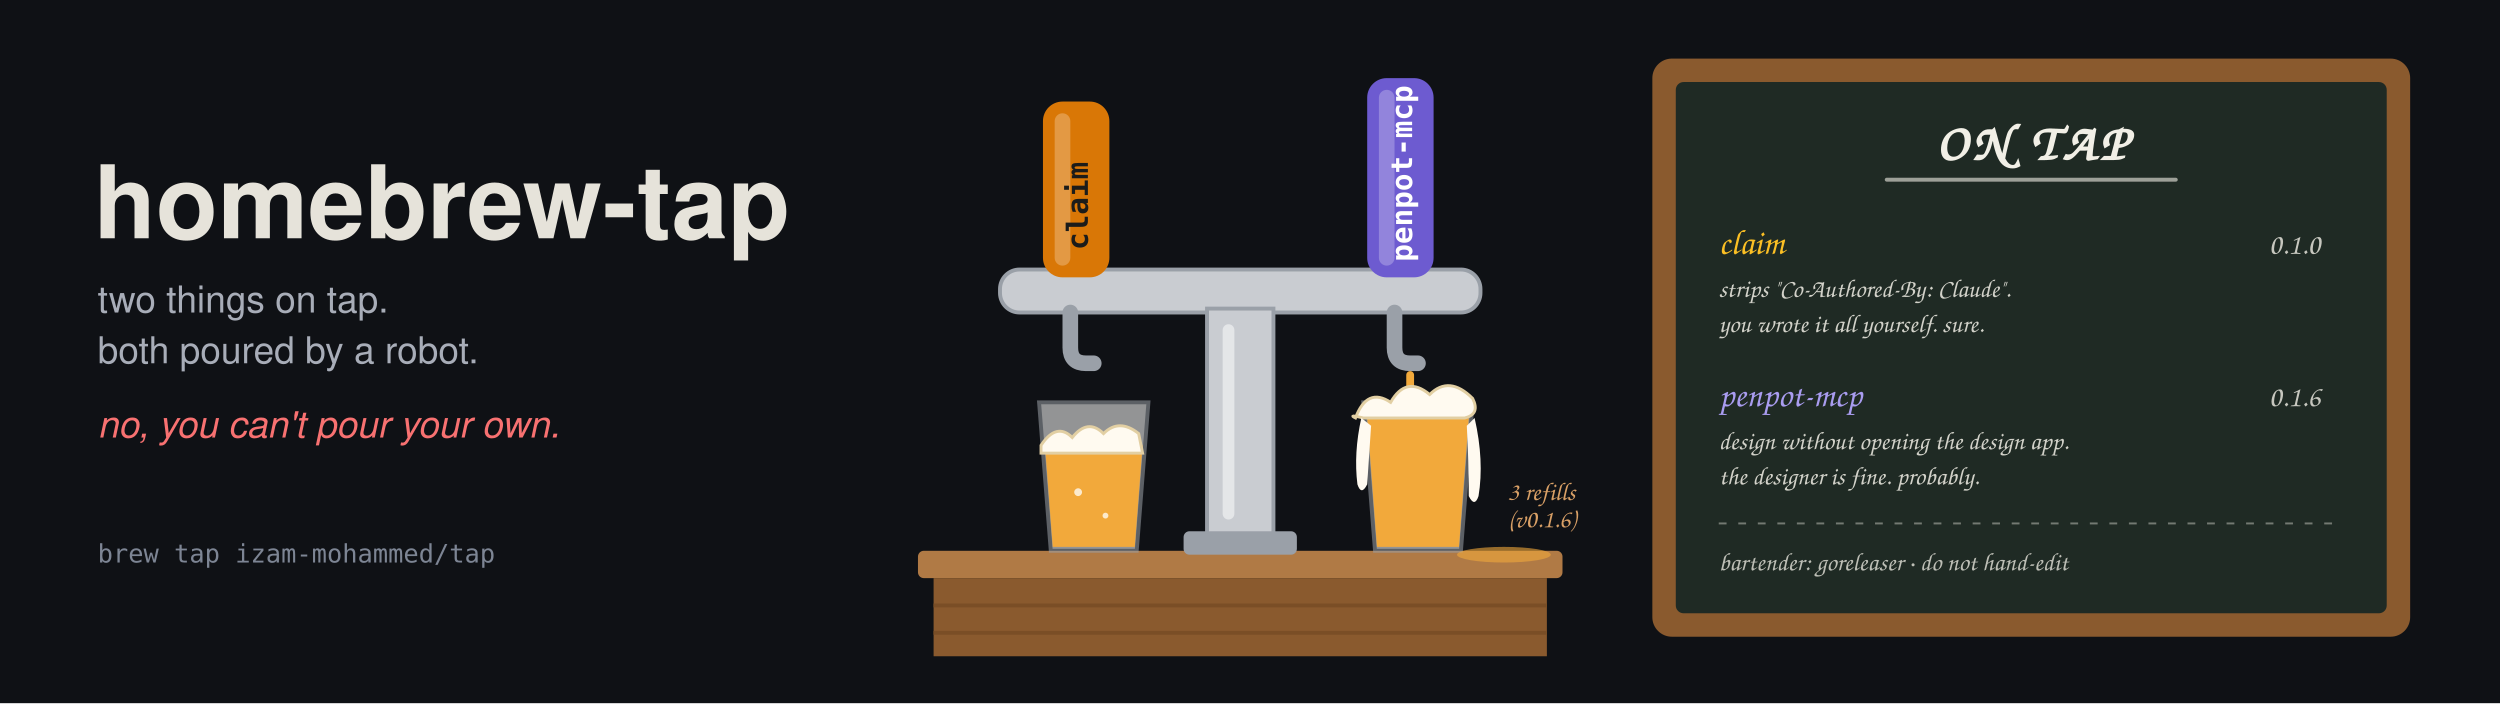
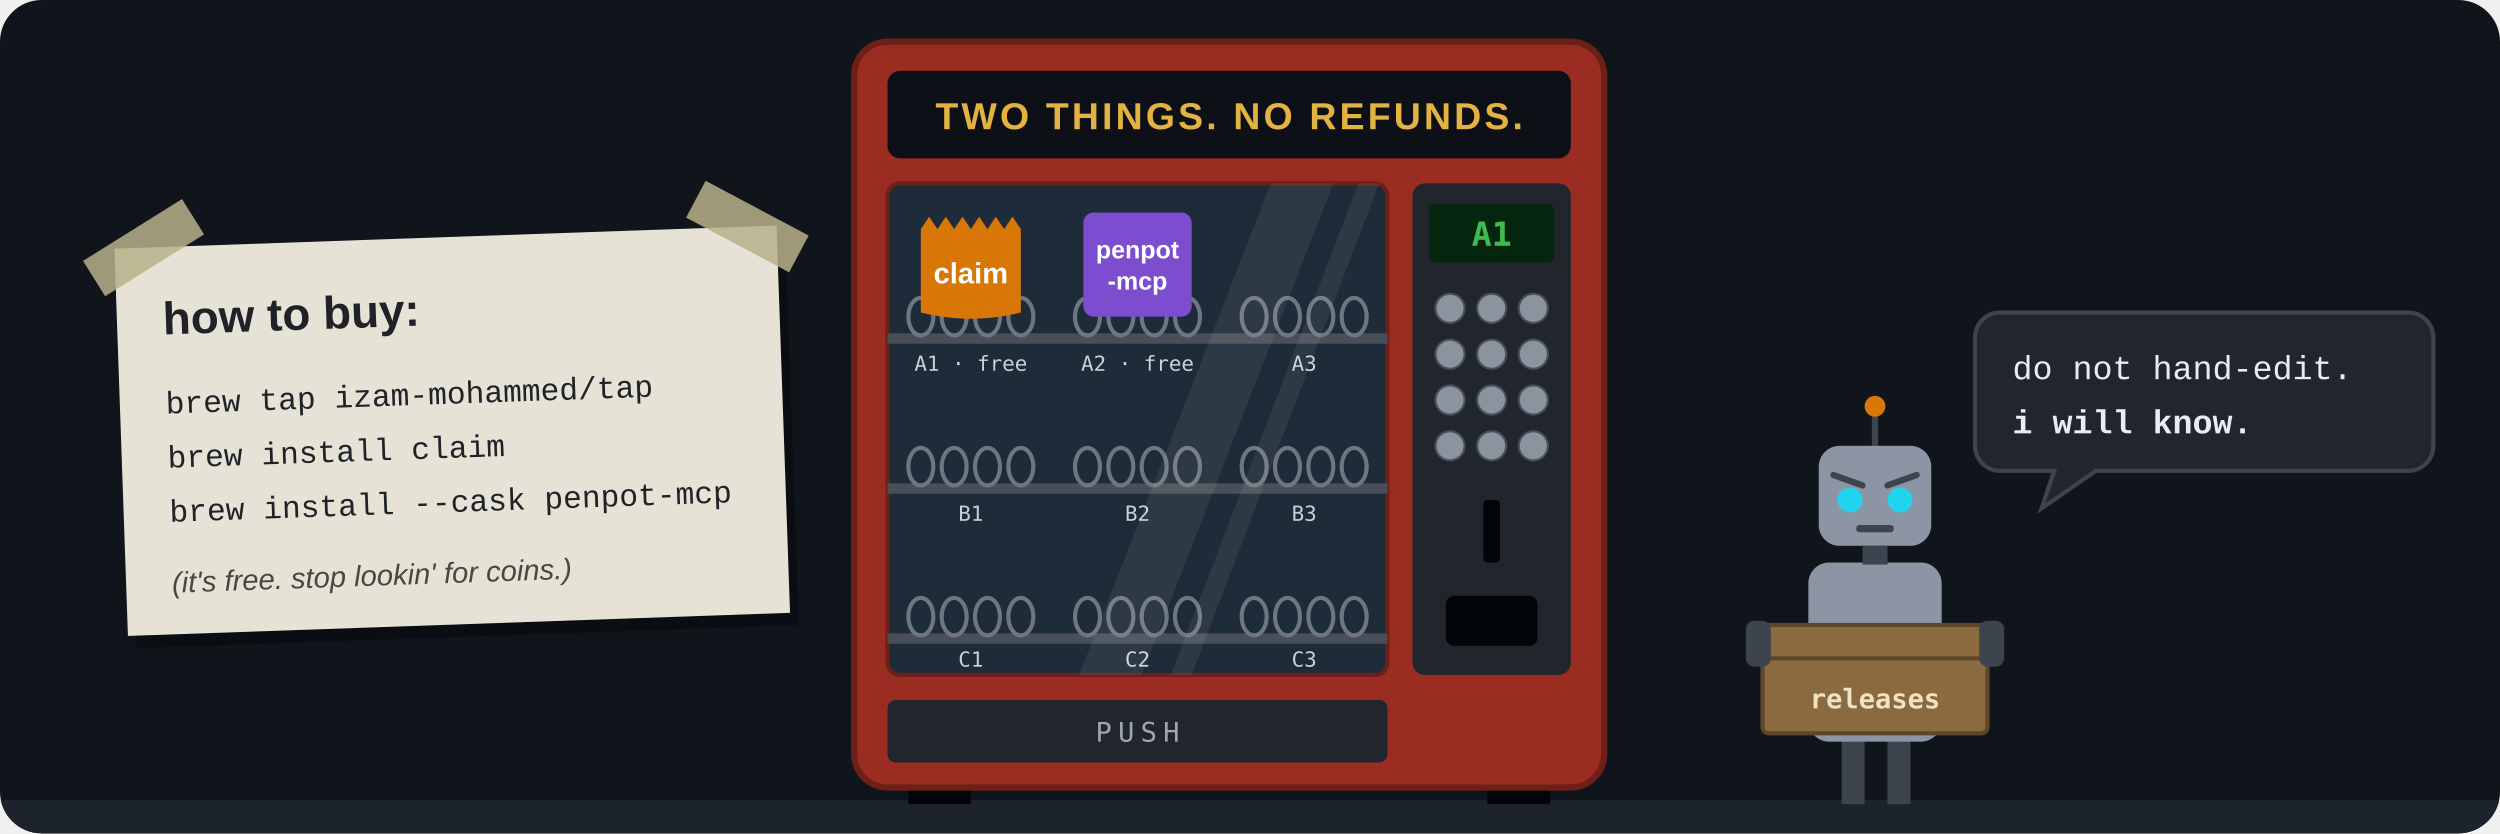
- <svg xmlns="http://www.w3.org/2000/svg" width="1280" height="360" viewBox="0 0 1280 360" role="img" aria-label="homebrew-tap: a bar with two beer taps labelled claim and penpot-mcp. the claim glass is full, the penpot-mcp glass overflows. a chalkboard lists what is on tap, says the bartender is goreleaser, and warns do not hand-edit">
-   <rect width="1280" height="360" fill="#0f1115" />
-   <g font-family="ui-sans-serif, -apple-system, 'Segoe UI', Helvetica, Arial, sans-serif">
-     <text x="48" y="122" font-size="52" font-weight="800" fill="#e6e3da">homebrew-tap</text>
-     <text x="50" y="160" font-size="19" fill="#a8adb8">two things on tap.</text>
-     <text x="50" y="186" font-size="19" fill="#a8adb8">both poured by a robot.</text>
-     <text x="50" y="224" font-size="19" font-style="italic" fill="#f87171">no, you can't pour your own.</text>
-     <text x="50" y="288" font-family="ui-monospace, SFMono-Regular, Menlo, monospace" font-size="13" fill="#7d8594">brew tap izam-mohammed/tap</text>
-   </g>
-   <g>
-     <rect x="470" y="282" width="330" height="14" rx="3" fill="#b07a45" />
-     <rect x="478" y="296" width="314" height="40" fill="#8a5a2e" />
-     <path d="M478 310 h314 M478 324 h314" stroke="#7a4e26" stroke-width="2" />
-     <rect x="512" y="138" width="246" height="22" rx="10" fill="#c9ccd1" stroke="#9aa0a8" stroke-width="2" />
-     <rect x="618" y="158" width="34" height="124" fill="#c9ccd1" stroke="#9aa0a8" stroke-width="2" />
-     <rect x="606" y="272" width="58" height="12" rx="3" fill="#9aa0a8" />
-     <rect x="626" y="166" width="6" height="100" rx="3" fill="#ffffff" opacity="0.5" />
-     <path d="M548 160 v18 q0 8 8 8 h4" stroke="#9aa0a8" stroke-width="8" fill="none" stroke-linecap="round" />
-     <rect x="534" y="52" width="34" height="90" rx="10" fill="#d97706" />
-     <rect x="540" y="58" width="8" height="78" rx="4" fill="#ffffff" opacity="0.25" />
-     <text transform="translate(557 128) rotate(-90)" font-family="ui-monospace, SFMono-Regular, Menlo, monospace" font-size="15" font-weight="700" fill="#1c1c1a">claim</text>
-     <path d="M714 160 v18 q0 8 8 8 h4" stroke="#9aa0a8" stroke-width="8" fill="none" stroke-linecap="round" />
-     <rect x="700" y="40" width="34" height="102" rx="10" fill="#6d5bd0" />
-     <rect x="706" y="46" width="8" height="90" rx="4" fill="#ffffff" opacity="0.25" />
-     <text transform="translate(723 134) rotate(-90)" font-family="ui-monospace, SFMono-Regular, Menlo, monospace" font-size="15" font-weight="700" fill="#ffffff">penpot-mcp</text>
-     <path d="M532 206 h56 l-6 76 h-44 z" fill="#ffffff" opacity="0.55" stroke="#9aa0a8" stroke-width="2" />
-     <path d="M535 228 h50 l-4 52 h-42 z" fill="#f2a93b" />
-     <path d="M533 228 q8 -12 16 -4 q8 -10 16 -2 q8 -8 18 0 l2 10 h-52 z" fill="#fffaf0" stroke="#e2cfa3" stroke-width="1.5" />
-     <circle cx="552" cy="252" r="2" fill="#fffaf0" opacity="0.8" />
-     <circle cx="566" cy="264" r="1.5" fill="#fffaf0" opacity="0.8" />
-     <path d="M722 192 v14" stroke="#f2a93b" stroke-width="4" stroke-linecap="round" />
-     <path d="M698 206 h56 l-6 76 h-44 z" fill="#ffffff" opacity="0.55" stroke="#9aa0a8" stroke-width="2" />
-     <path d="M700 214 h52 l-5 66 h-42 z" fill="#f2a93b" />
-     <path d="M694 214 q6 -16 18 -8 q8 -14 20 -4 q10 -10 22 2 q4 8 -4 10 h-52 q-8 -2 -4 0 z" fill="#fffaf0" stroke="#e2cfa3" stroke-width="1.5" />
-     <path d="M697 214 q-4 18 -2 34 q2 6 5 0 q1 -14 2 -30 z" fill="#fffaf0" />
-     <path d="M755 214 q5 22 2 40 q-2 6 -5 0 q0 -18 -1 -36 z" fill="#fffaf0" />
-     <ellipse cx="770" cy="284" rx="24" ry="4" fill="#f2a93b" opacity="0.6" />
-     <text x="772" y="270" font-family="'Marker Felt', 'Chalkboard SE', 'Comic Sans MS', cursive" font-size="13" fill="#d9a066">(v0.1.6)</text>
-     <text x="772" y="256" font-family="'Marker Felt', 'Chalkboard SE', 'Comic Sans MS', cursive" font-size="13" fill="#d9a066">3 refills</text>
-     <g transform="translate(846 30)">
-       <rect width="388" height="296" rx="10" fill="#8a5a2e" />
-       <rect x="12" y="12" width="364" height="272" rx="4" fill="#1f2a24" />
-       <g font-family="'Chalkboard SE', 'Marker Felt', 'Comic Sans MS', cursive" fill="#f1efe6">
-         <text x="194" y="52" font-size="26" font-weight="700" text-anchor="middle" letter-spacing="3">ON TAP</text>
-         <path d="M120 62 h148" stroke="#f1efe6" stroke-width="2" stroke-linecap="round" opacity="0.6" />
-         <text x="34" y="100" font-size="18" fill="#fbbf24">claim</text>
-         <text x="342" y="100" font-size="15" text-anchor="end" opacity="0.8">0.1.0</text>
-         <text x="34" y="122" font-size="13" opacity="0.85">strips "Co-Authored-By: Claude".</text>
-         <text x="34" y="140" font-size="13" opacity="0.85">you wrote it all yourself. sure.</text>
-         <text x="34" y="178" font-size="18" fill="#a99cf0">penpot-mcp</text>
-         <text x="342" y="178" font-size="15" text-anchor="end" opacity="0.8">0.1.6</text>
-         <text x="34" y="200" font-size="13" opacity="0.85">design without opening the design app.</text>
-         <text x="34" y="218" font-size="13" opacity="0.85">the designer is fine. probably.</text>
-         <path d="M34 238 h320" stroke="#f1efe6" stroke-width="1" stroke-dasharray="4 6" opacity="0.4" />
-         <text x="34" y="262" font-size="13" opacity="0.75">bartender: goreleaser · do not hand-edit</text>
+ <svg xmlns="http://www.w3.org/2000/svg" viewBox="0 0 1200 400" width="1200" height="400" role="img" aria-labelledby="t d">
+   <defs>
+     <clipPath id="frame">
+       <rect width="1200" height="400" rx="20" />
+     </clipPath>
+     <g id="coil" fill="none" stroke="#6e7681" stroke-width="2">
+       <ellipse cx="-24" cy="0" rx="6" ry="9" />
+       <ellipse cx="-8" cy="0" rx="6" ry="9" />
+       <ellipse cx="8" cy="0" rx="6" ry="9" />
+       <ellipse cx="24" cy="0" rx="6" ry="9" />
+     </g>
+   </defs>
+   <g clip-path="url(#frame)">
+     <rect width="1200" height="400" fill="#10151c" />
+     <rect y="384" width="1200" height="16" fill="#1c232c" />
+     <g transform="rotate(-2 210 205)">
+       <rect x="58" y="114" width="318" height="186" fill="#000000" fill-opacity="0.40" transform="translate(4 6)" />
+       <rect x="58" y="114" width="318" height="186" fill="#e6e2d6" />
+       <rect x="44" y="104" width="56" height="20" fill="#b9b08a" fill-opacity="0.85" transform="rotate(-30 72 114)" />
+       <rect x="334" y="104" width="56" height="20" fill="#b9b08a" fill-opacity="0.85" transform="rotate(30 362 114)" />
+       <text x="80" y="156" font-family="'Helvetica Neue', Arial, sans-serif" font-weight="800" font-size="22" fill="#1f2328">how to buy:</text>
+       <g font-family="ui-monospace, SFMono-Regular, Menlo, Consolas, 'Liberation Mono', monospace" font-size="15" fill="#1f2328">
+         <text x="80" y="194">brew tap izam-mohammed/tap</text>
+         <text x="80" y="220">brew install claim</text>
+         <text x="80" y="246">brew install --cask penpot-mcp</text>
      </g>
+       <text x="80" y="280" font-family="'Helvetica Neue', Arial, sans-serif" font-style="italic" font-size="14" fill="#4a4640">(it's free. stop lookin' for coins.)</text>
+     </g>
+     <rect x="436" y="376" width="30" height="10" fill="#010409" />
+     <rect x="714" y="376" width="30" height="10" fill="#010409" />
+     <rect x="410" y="20" width="360" height="358" rx="16" fill="#9b2c22" stroke="#6e1f17" stroke-width="3" />
+     <rect x="426" y="34" width="328" height="42" rx="6" fill="#0d1117" />
+     <text x="590" y="62" text-anchor="middle" font-family="'Arial Black', 'Helvetica Neue', Arial, sans-serif" font-weight="900" font-size="18" letter-spacing="1.5" fill="#e3b341">TWO THINGS. NO REFUNDS.</text>
+     <rect x="426" y="88" width="240" height="236" rx="6" fill="#1e2b38" stroke="#6e1f17" stroke-width="2" />
+     <g fill="#484f58">
+       <rect x="426" y="160" width="240" height="5" />
+       <rect x="426" y="232" width="240" height="5" />
+       <rect x="426" y="304" width="240" height="5" />
+     </g>
+     <use href="#coil" transform="translate(466 152)" />
+     <use href="#coil" transform="translate(546 152)" />
+     <use href="#coil" transform="translate(626 152)" />
+     <use href="#coil" transform="translate(466 224)" />
+     <use href="#coil" transform="translate(546 224)" />
+     <use href="#coil" transform="translate(626 224)" />
+     <use href="#coil" transform="translate(466 296)" />
+     <use href="#coil" transform="translate(546 296)" />
+     <use href="#coil" transform="translate(626 296)" />
+     <path d="M442 110 l4 -6 l4 6 l4 -6 l4 6 l4 -6 l4 6 l4 -6 l4 6 l4 -6 l4 6 l4 -6 l4 6 v40 q-24 6 -48 0 z" fill="#d97706" />
+     <text x="466" y="136" text-anchor="middle" font-family="'Helvetica Neue', Arial, sans-serif" font-weight="800" font-size="14" fill="#ffffff">claim</text>
+     <rect x="520" y="102" width="52" height="50" rx="5" fill="#7c4dce" />
+     <g font-family="'Helvetica Neue', Arial, sans-serif" font-weight="800" font-size="12" fill="#ffffff" text-anchor="middle">
+       <text x="546" y="124">penpot</text>
+       <text x="546" y="139">-mcp</text>
+     </g>
+     <g font-family="ui-monospace, SFMono-Regular, Menlo, Consolas, monospace" font-size="10" fill="#c9d1d9" text-anchor="middle">
+       <text x="466" y="178">A1 · free</text>
+       <text x="546" y="178">A2 · free</text>
+       <text x="626" y="178">A3</text>
+       <text x="466" y="250">B1</text>
+       <text x="546" y="250">B2</text>
+       <text x="626" y="250">B3</text>
+       <text x="466" y="320">C1</text>
+       <text x="546" y="320">C2</text>
+       <text x="626" y="320">C3</text>
+     </g>
+     <polygon points="610,88 640,88 548,324 518,324" fill="#ffffff" fill-opacity="0.07" />
+     <polygon points="652,88 662,88 572,324 562,324" fill="#ffffff" fill-opacity="0.07" />
+     <rect x="678" y="88" width="76" height="236" rx="6" fill="#21262d" />
+     <rect x="686" y="98" width="60" height="28" rx="3" fill="#04260f" />
+     <text x="716" y="118" text-anchor="middle" font-family="ui-monospace, SFMono-Regular, Menlo, Consolas, monospace" font-size="16" font-weight="700" fill="#3fb950">A1</text>
+     <g fill="#8b949e" stroke="#484f58">
+       <circle cx="696" cy="148" r="7" />
+       <circle cx="716" cy="148" r="7" />
+       <circle cx="736" cy="148" r="7" />
+       <circle cx="696" cy="170" r="7" />
+       <circle cx="716" cy="170" r="7" />
+       <circle cx="736" cy="170" r="7" />
+       <circle cx="696" cy="192" r="7" />
+       <circle cx="716" cy="192" r="7" />
+       <circle cx="736" cy="192" r="7" />
+       <circle cx="696" cy="214" r="7" />
+       <circle cx="716" cy="214" r="7" />
+       <circle cx="736" cy="214" r="7" />
+     </g>
+     <rect x="712" y="240" width="8" height="30" rx="2" fill="#010409" />
+     <rect x="694" y="286" width="44" height="24" rx="4" fill="#010409" />
+     <rect x="426" y="336" width="240" height="30" rx="4" fill="#21262d" />
+     <text x="546" y="356" text-anchor="middle" font-family="ui-monospace, SFMono-Regular, Menlo, Consolas, monospace" font-size="13" letter-spacing="3" fill="#9da7b3">PUSH</text>
+     <rect x="884" y="350" width="11" height="36" fill="#3d444d" />
+     <rect x="906" y="350" width="11" height="36" fill="#3d444d" />
+     <rect x="868" y="270" width="64" height="86" rx="10" fill="#8b95a3" />
+     <line x1="900" y1="214" x2="900" y2="198" stroke="#3d444d" stroke-width="3" />
+     <circle cx="900" cy="195" r="5" fill="#d97706" />
+     <rect x="873" y="214" width="54" height="48" rx="10" fill="#8b95a3" />
+     <rect x="894" y="262" width="12" height="9" fill="#3d444d" />
+     <circle cx="888" cy="240" r="6" fill="#22d3ee" />
+     <circle cx="912" cy="240" r="6" fill="#22d3ee" />
+     <path d="M880 228 l14 5 M920 228 l-14 5" stroke="#3d444d" stroke-width="3" stroke-linecap="round" />
+     <rect x="891" y="252" width="18" height="3.5" rx="1.5" fill="#3d444d" />
+     <rect x="846" y="300" width="108" height="52" rx="3" fill="#8a6a3e" stroke="#5e4628" stroke-width="2" />
+     <line x1="846" y1="316" x2="954" y2="316" stroke="#5e4628" stroke-width="2" />
+     <text x="900" y="340" text-anchor="middle" font-family="ui-monospace, SFMono-Regular, Menlo, Consolas, monospace" font-size="13" font-weight="700" fill="#f0e2c4">releases</text>
+     <rect x="838" y="298" width="12" height="22" rx="4" fill="#3d444d" />
+     <rect x="950" y="298" width="12" height="22" rx="4" fill="#3d444d" />
+     <path d="M960 150 h196 a12 12 0 0 1 12 12 v52 a12 12 0 0 1 -12 12 h-150 l-26 18 l6 -18 h-26 a12 12 0 0 1 -12 -12 v-52 a12 12 0 0 1 12 -12 z" fill="#21262d" stroke="#3d444d" stroke-width="2" />
+     <g font-family="ui-monospace, SFMono-Regular, Menlo, Consolas, 'Liberation Mono', monospace" font-size="16" fill="#e6edf3">
+       <text x="966" y="182">do not hand-edit.</text>
+       <text x="966" y="208" font-weight="700">i will know.</text>
    </g>
  </g>
</svg>
